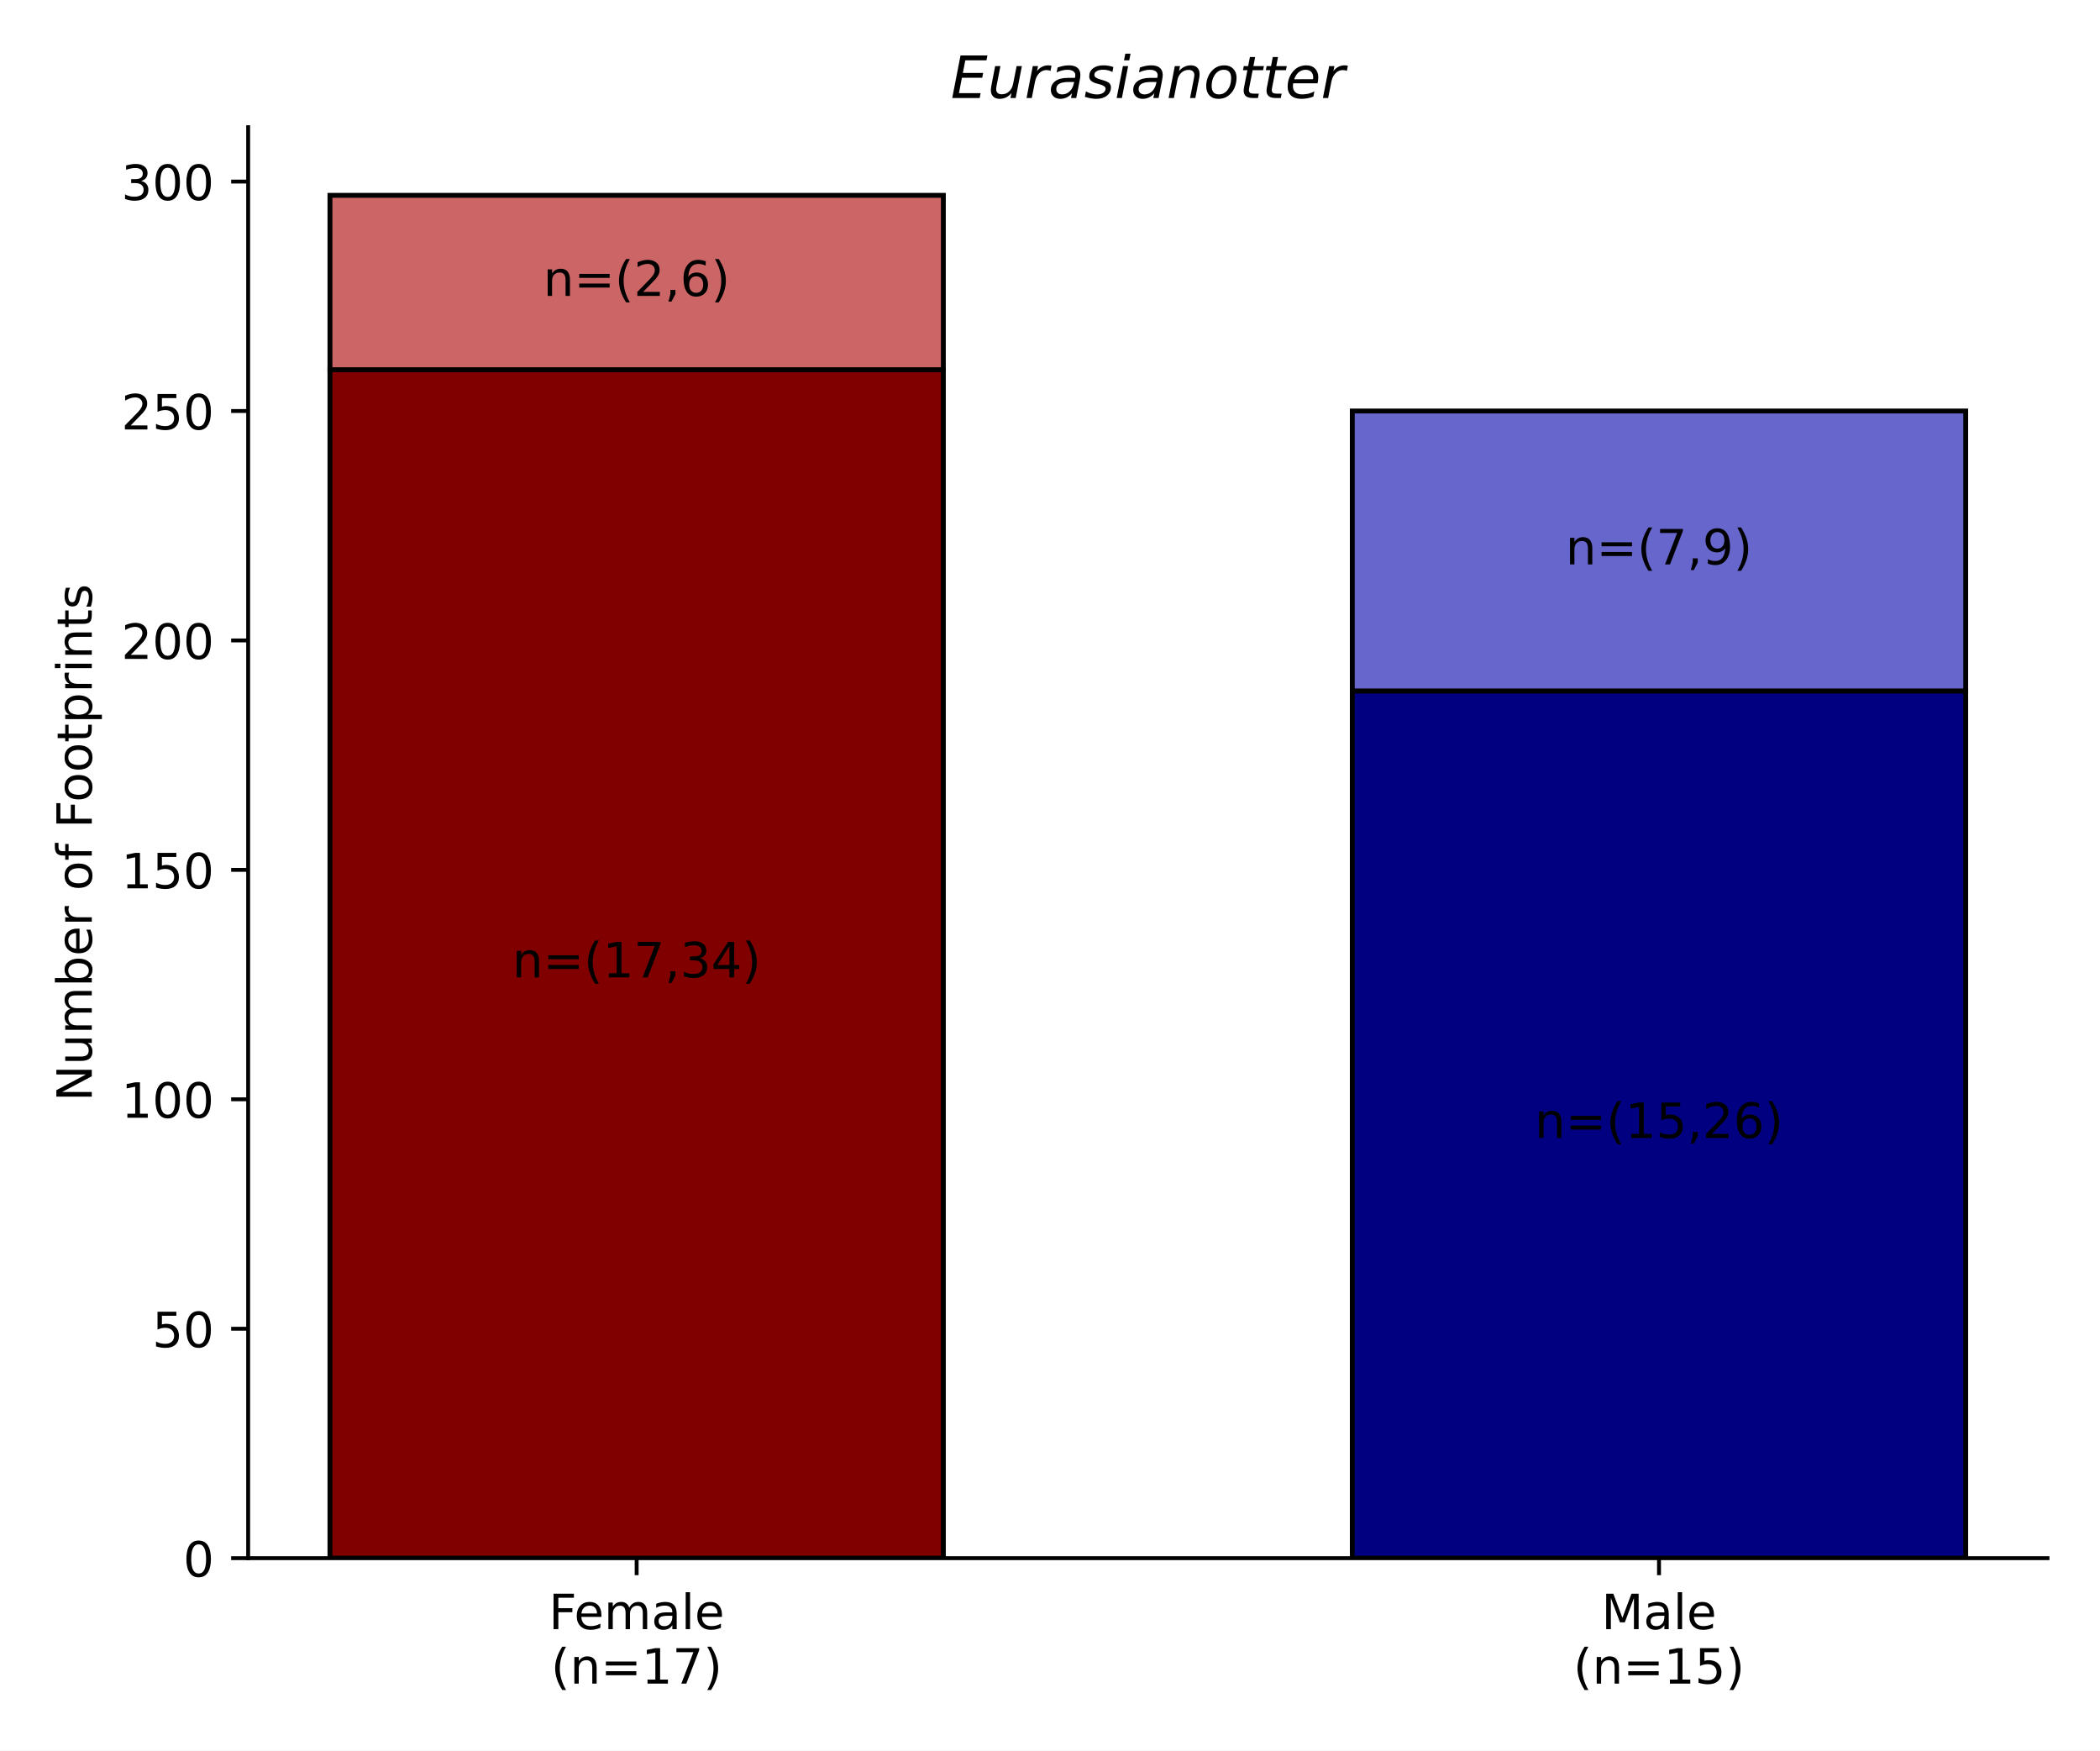
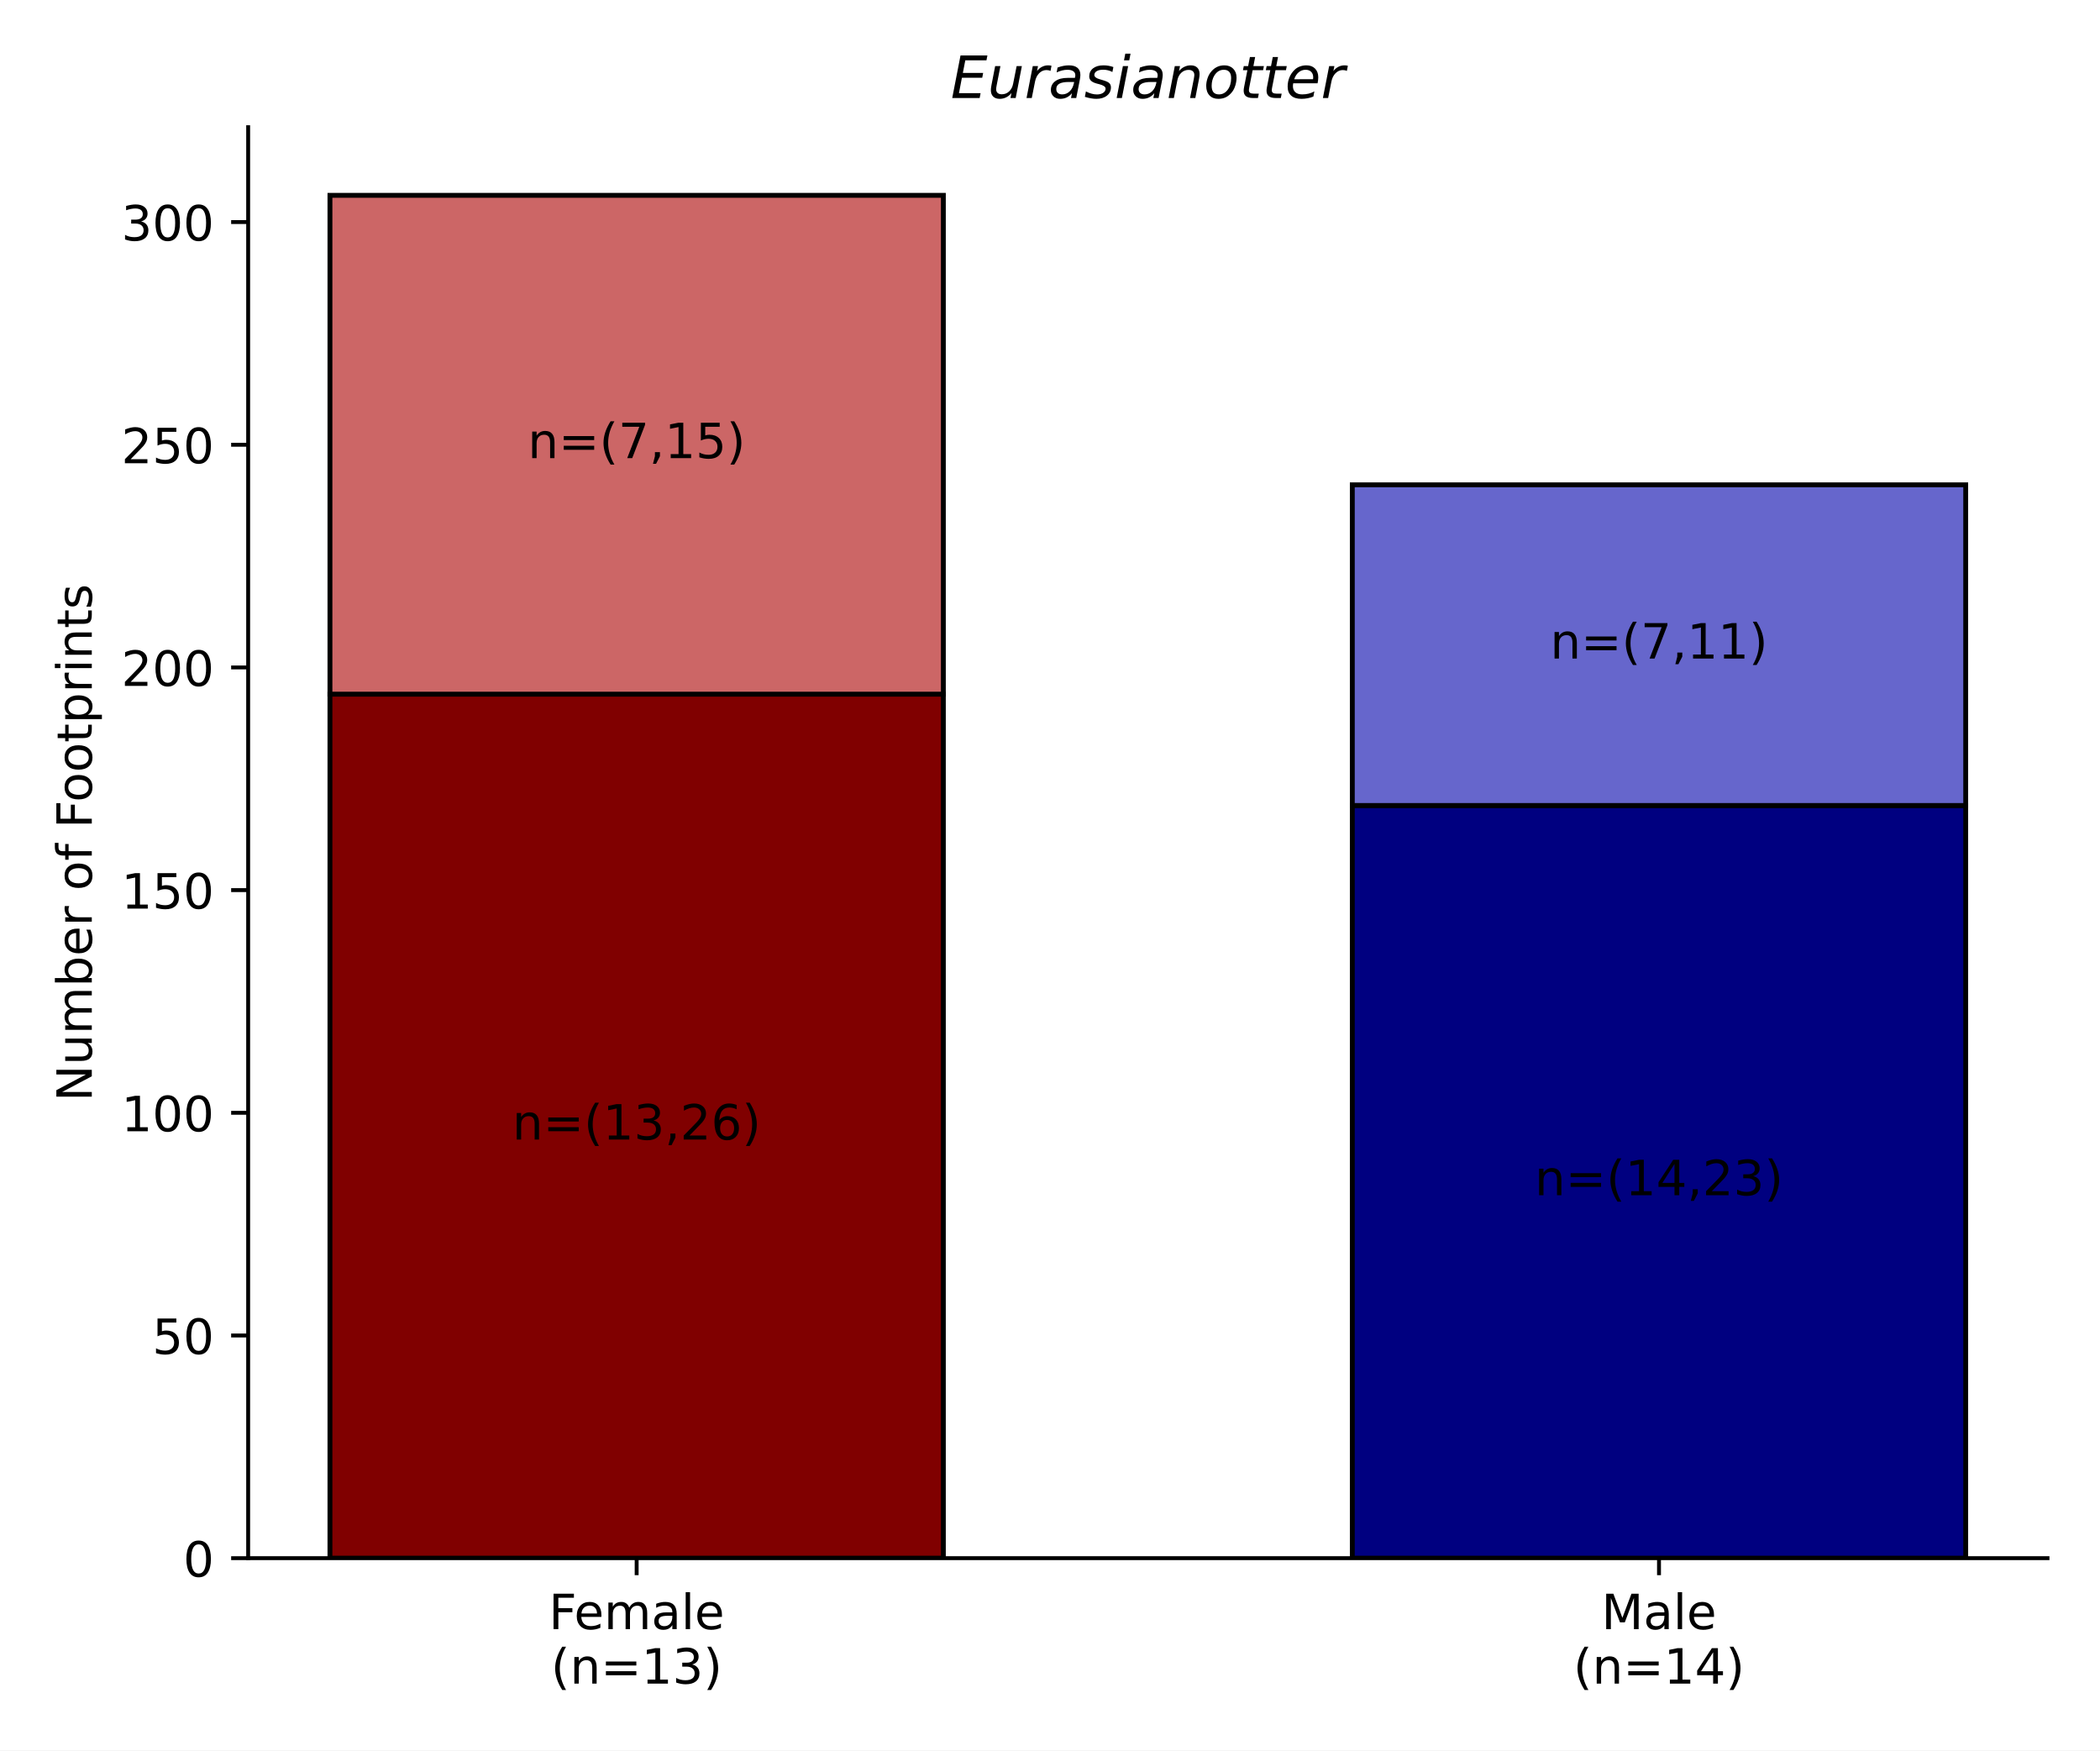
<svg xmlns="http://www.w3.org/2000/svg" xmlns:xlink="http://www.w3.org/1999/xlink" width="432pt" height="360pt" viewBox="0 0 432 360" version="1.1">
  <defs>
    <style type="text/css">*{stroke-linejoin: round; stroke-linecap: butt}</style>
  </defs>
  <g id="figure_1">
    <g id="patch_1">
      <path d="M 0 360  L 432 360  L 432 0  L 0 0  z " style="fill: #ffffff" />
    </g>
    <g id="axes_1">
      <g id="patch_2">
        <path d="M 51.05 320.456  L 421.2 320.456  L 421.2 26.16  L 51.05 26.16  z " style="fill: #ffffff" />
      </g>
      <g id="patch_3">
-         <path d="M 67.875 320.456  L 194.062 320.456  L 194.062 76.035  L 67.875 76.035  z " clip-path="url(#p743b07ddba)" style="fill: #800000; stroke: #000000; stroke-linejoin: miter" />
+         <path d="M 67.875 320.456  L 194.062 320.456  L 194.062 142.761  L 67.875 142.761  z " clip-path="url(#pb156636149)" style="fill: #800000; stroke: #000000; stroke-linejoin: miter" />
      </g>
      <g id="patch_4">
-         <path d="M 278.188 320.456  L 404.375 320.456  L 404.375 142.095  L 278.188 142.095  z " clip-path="url(#p743b07ddba)" style="fill: #000080; stroke: #000000; stroke-linejoin: miter" />
+         <path d="M 278.188 320.456  L 404.375 320.456  L 404.375 165.66  L 278.188 165.66  z " clip-path="url(#pb156636149)" style="fill: #000080; stroke: #000000; stroke-linejoin: miter" />
      </g>
      <g id="patch_5">
-         <path d="M 67.875 76.035  L 194.062 76.035  L 194.062 40.174  L 67.875 40.174  z " clip-path="url(#p743b07ddba)" style="fill: #cc6666; stroke: #000000; stroke-linejoin: miter" />
+         <path d="M 67.875 142.761  L 194.062 142.761  L 194.062 40.174  L 67.875 40.174  z " clip-path="url(#pb156636149)" style="fill: #cc6666; stroke: #000000; stroke-linejoin: miter" />
      </g>
      <g id="patch_6">
-         <path d="M 278.188 142.095  L 404.375 142.095  L 404.375 84.528  L 278.188 84.528  z " clip-path="url(#p743b07ddba)" style="fill: #6666cc; stroke: #000000; stroke-linejoin: miter" />
+         <path d="M 278.188 165.66  L 404.375 165.66  L 404.375 99.711  L 278.188 99.711  z " clip-path="url(#pb156636149)" style="fill: #6666cc; stroke: #000000; stroke-linejoin: miter" />
      </g>
      <g id="matplotlib.axis_1">
        <g id="xtick_1">
          <g id="line2d_1">
            <defs>
-               <path id="m9a7a163752" d="M 0 0  L 0 3.5  " style="stroke: #000000; stroke-width: 0.8" />
+               <path id="m5f4c523b7c" d="M 0 0  L 0 3.5  " style="stroke: #000000; stroke-width: 0.8" />
            </defs>
            <g>
-               <use xlink:href="#m9a7a163752" x="130.969" y="320.456" style="stroke: #000000; stroke-width: 0.8" />
+               <use xlink:href="#m5f4c523b7c" x="130.969" y="320.456" style="stroke: #000000; stroke-width: 0.8" />
            </g>
          </g>
          <g id="text_1">
            <g transform="translate(112.8914 335.0544) scale(0.1 -0.1)">
              <defs>
                <path id="DejaVuSans-46" d="M 628 4666  L 3309 4666  L 3309 4134  L 1259 4134  L 1259 2759  L 3109 2759  L 3109 2228  L 1259 2228  L 1259 0  L 628 0  L 628 4666  z " transform="scale(0.015625)" />
                <path id="DejaVuSans-65" d="M 3597 1894  L 3597 1613  L 953 1613  Q 991 1019 1311 708  Q 1631 397 2203 397  Q 2534 397 2845 478  Q 3156 559 3463 722  L 3463 178  Q 3153 47 2828 -22  Q 2503 -91 2169 -91  Q 1331 -91 842 396  Q 353 884 353 1716  Q 353 2575 817 3079  Q 1281 3584 2069 3584  Q 2775 3584 3186 3129  Q 3597 2675 3597 1894  z M 3022 2063  Q 3016 2534 2758 2815  Q 2500 3097 2075 3097  Q 1594 3097 1305 2825  Q 1016 2553 972 2059  L 3022 2063  z " transform="scale(0.015625)" />
                <path id="DejaVuSans-6d" d="M 3328 2828  Q 3544 3216 3844 3400  Q 4144 3584 4550 3584  Q 5097 3584 5394 3201  Q 5691 2819 5691 2113  L 5691 0  L 5113 0  L 5113 2094  Q 5113 2597 4934 2840  Q 4756 3084 4391 3084  Q 3944 3084 3684 2787  Q 3425 2491 3425 1978  L 3425 0  L 2847 0  L 2847 2094  Q 2847 2600 2669 2842  Q 2491 3084 2119 3084  Q 1678 3084 1418 2786  Q 1159 2488 1159 1978  L 1159 0  L 581 0  L 581 3500  L 1159 3500  L 1159 2956  Q 1356 3278 1631 3431  Q 1906 3584 2284 3584  Q 2666 3584 2933 3390  Q 3200 3197 3328 2828  z " transform="scale(0.015625)" />
                <path id="DejaVuSans-61" d="M 2194 1759  Q 1497 1759 1228 1600  Q 959 1441 959 1056  Q 959 750 1161 570  Q 1363 391 1709 391  Q 2188 391 2477 730  Q 2766 1069 2766 1631  L 2766 1759  L 2194 1759  z M 3341 1997  L 3341 0  L 2766 0  L 2766 531  Q 2569 213 2275 61  Q 1981 -91 1556 -91  Q 1019 -91 701 211  Q 384 513 384 1019  Q 384 1609 779 1909  Q 1175 2209 1959 2209  L 2766 2209  L 2766 2266  Q 2766 2663 2505 2880  Q 2244 3097 1772 3097  Q 1472 3097 1187 3025  Q 903 2953 641 2809  L 641 3341  Q 956 3463 1253 3523  Q 1550 3584 1831 3584  Q 2591 3584 2966 3190  Q 3341 2797 3341 1997  z " transform="scale(0.015625)" />
                <path id="DejaVuSans-6c" d="M 603 4863  L 1178 4863  L 1178 0  L 603 0  L 603 4863  z " transform="scale(0.015625)" />
              </defs>
              <use xlink:href="#DejaVuSans-46" />
              <use xlink:href="#DejaVuSans-65" transform="translate(52.01953 0)" />
              <use xlink:href="#DejaVuSans-6d" transform="translate(113.543 0)" />
              <use xlink:href="#DejaVuSans-61" transform="translate(210.9551 0)" />
              <use xlink:href="#DejaVuSans-6c" transform="translate(272.2344 0)" />
              <use xlink:href="#DejaVuSans-65" transform="translate(300.0176 0)" />
            </g>
            <g transform="translate(113.3461 346.2523) scale(0.1 -0.1)">
              <defs>
                <path id="DejaVuSans-28" d="M 1984 4856  Q 1566 4138 1362 3434  Q 1159 2731 1159 2009  Q 1159 1288 1364 580  Q 1569 -128 1984 -844  L 1484 -844  Q 1016 -109 783 600  Q 550 1309 550 2009  Q 550 2706 781 3412  Q 1013 4119 1484 4856  L 1984 4856  z " transform="scale(0.015625)" />
                <path id="DejaVuSans-6e" d="M 3513 2113  L 3513 0  L 2938 0  L 2938 2094  Q 2938 2591 2744 2837  Q 2550 3084 2163 3084  Q 1697 3084 1428 2787  Q 1159 2491 1159 1978  L 1159 0  L 581 0  L 581 3500  L 1159 3500  L 1159 2956  Q 1366 3272 1645 3428  Q 1925 3584 2291 3584  Q 2894 3584 3203 3211  Q 3513 2838 3513 2113  z " transform="scale(0.015625)" />
                <path id="DejaVuSans-3d" d="M 678 2906  L 4684 2906  L 4684 2381  L 678 2381  L 678 2906  z M 678 1631  L 4684 1631  L 4684 1100  L 678 1100  L 678 1631  z " transform="scale(0.015625)" />
                <path id="DejaVuSans-31" d="M 794 531  L 1825 531  L 1825 4091  L 703 3866  L 703 4441  L 1819 4666  L 2450 4666  L 2450 531  L 3481 531  L 3481 0  L 794 0  L 794 531  z " transform="scale(0.015625)" />
-                 <path id="DejaVuSans-37" d="M 525 4666  L 3525 4666  L 3525 4397  L 1831 0  L 1172 0  L 2766 4134  L 525 4134  L 525 4666  z " transform="scale(0.015625)" />
+                 <path id="DejaVuSans-33" d="M 2597 2516  Q 3050 2419 3304 2112  Q 3559 1806 3559 1356  Q 3559 666 3084 287  Q 2609 -91 1734 -91  Q 1441 -91 1130 -33  Q 819 25 488 141  L 488 750  Q 750 597 1062 519  Q 1375 441 1716 441  Q 2309 441 2620 675  Q 2931 909 2931 1356  Q 2931 1769 2642 2001  Q 2353 2234 1838 2234  L 1294 2234  L 1294 2753  L 1863 2753  Q 2328 2753 2575 2939  Q 2822 3125 2822 3475  Q 2822 3834 2567 4026  Q 2313 4219 1838 4219  Q 1578 4219 1281 4162  Q 984 4106 628 3988  L 628 4550  Q 988 4650 1302 4700  Q 1616 4750 1894 4750  Q 2613 4750 3031 4423  Q 3450 4097 3450 3541  Q 3450 3153 3228 2886  Q 3006 2619 2597 2516  z " transform="scale(0.015625)" />
                <path id="DejaVuSans-29" d="M 513 4856  L 1013 4856  Q 1481 4119 1714 3412  Q 1947 2706 1947 2009  Q 1947 1309 1714 600  Q 1481 -109 1013 -844  L 513 -844  Q 928 -128 1133 580  Q 1338 1288 1338 2009  Q 1338 2731 1133 3434  Q 928 4138 513 4856  z " transform="scale(0.015625)" />
              </defs>
              <use xlink:href="#DejaVuSans-28" />
              <use xlink:href="#DejaVuSans-6e" transform="translate(39.01367 0)" />
              <use xlink:href="#DejaVuSans-3d" transform="translate(102.3926 0)" />
              <use xlink:href="#DejaVuSans-31" transform="translate(186.1816 0)" />
-               <use xlink:href="#DejaVuSans-37" transform="translate(249.8047 0)" />
+               <use xlink:href="#DejaVuSans-33" transform="translate(249.8047 0)" />
              <use xlink:href="#DejaVuSans-29" transform="translate(313.4277 0)" />
            </g>
          </g>
        </g>
        <g id="xtick_2">
          <g id="line2d_2">
            <g>
-               <use xlink:href="#m9a7a163752" x="341.281" y="320.456" style="stroke: #000000; stroke-width: 0.8" />
+               <use xlink:href="#m5f4c523b7c" x="341.281" y="320.456" style="stroke: #000000; stroke-width: 0.8" />
            </g>
          </g>
          <g id="text_2">
            <g transform="translate(329.4375 335.0544) scale(0.1 -0.1)">
              <defs>
                <path id="DejaVuSans-4d" d="M 628 4666  L 1569 4666  L 2759 1491  L 3956 4666  L 4897 4666  L 4897 0  L 4281 0  L 4281 4097  L 3078 897  L 2444 897  L 1241 4097  L 1241 0  L 628 0  L 628 4666  z " transform="scale(0.015625)" />
              </defs>
              <use xlink:href="#DejaVuSans-4d" />
              <use xlink:href="#DejaVuSans-61" transform="translate(86.2793 0)" />
              <use xlink:href="#DejaVuSans-6c" transform="translate(147.5586 0)" />
              <use xlink:href="#DejaVuSans-65" transform="translate(175.3418 0)" />
            </g>
            <g transform="translate(323.6586 346.2523) scale(0.1 -0.1)">
              <defs>
-                 <path id="DejaVuSans-35" d="M 691 4666  L 3169 4666  L 3169 4134  L 1269 4134  L 1269 2991  Q 1406 3038 1543 3061  Q 1681 3084 1819 3084  Q 2600 3084 3056 2656  Q 3513 2228 3513 1497  Q 3513 744 3044 326  Q 2575 -91 1722 -91  Q 1428 -91 1123 -41  Q 819 9 494 109  L 494 744  Q 775 591 1075 516  Q 1375 441 1709 441  Q 2250 441 2565 725  Q 2881 1009 2881 1497  Q 2881 1984 2565 2268  Q 2250 2553 1709 2553  Q 1456 2553 1204 2497  Q 953 2441 691 2322  L 691 4666  z " transform="scale(0.015625)" />
+                 <path id="DejaVuSans-34" d="M 2419 4116  L 825 1625  L 2419 1625  L 2419 4116  z M 2253 4666  L 3047 4666  L 3047 1625  L 3713 1625  L 3713 1100  L 3047 1100  L 3047 0  L 2419 0  L 2419 1100  L 313 1100  L 313 1709  L 2253 4666  z " transform="scale(0.015625)" />
              </defs>
              <use xlink:href="#DejaVuSans-28" />
              <use xlink:href="#DejaVuSans-6e" transform="translate(39.01367 0)" />
              <use xlink:href="#DejaVuSans-3d" transform="translate(102.3926 0)" />
              <use xlink:href="#DejaVuSans-31" transform="translate(186.1816 0)" />
-               <use xlink:href="#DejaVuSans-35" transform="translate(249.8047 0)" />
+               <use xlink:href="#DejaVuSans-34" transform="translate(249.8047 0)" />
              <use xlink:href="#DejaVuSans-29" transform="translate(313.4277 0)" />
            </g>
          </g>
        </g>
      </g>
      <g id="matplotlib.axis_2">
        <g id="ytick_1">
          <g id="line2d_3">
            <defs>
-               <path id="m049a161528" d="M 0 0  L -3.5 0  " style="stroke: #000000; stroke-width: 0.8" />
+               <path id="m632c8af56e" d="M 0 0  L -3.5 0  " style="stroke: #000000; stroke-width: 0.8" />
            </defs>
            <g>
-               <use xlink:href="#m049a161528" x="51.05" y="320.456" style="stroke: #000000; stroke-width: 0.8" />
+               <use xlink:href="#m632c8af56e" x="51.05" y="320.456" style="stroke: #000000; stroke-width: 0.8" />
            </g>
          </g>
          <g id="text_3">
            <g transform="translate(37.6875 324.2552) scale(0.1 -0.1)">
              <defs>
                <path id="DejaVuSans-30" d="M 2034 4250  Q 1547 4250 1301 3770  Q 1056 3291 1056 2328  Q 1056 1369 1301 889  Q 1547 409 2034 409  Q 2525 409 2770 889  Q 3016 1369 3016 2328  Q 3016 3291 2770 3770  Q 2525 4250 2034 4250  z M 2034 4750  Q 2819 4750 3233 4129  Q 3647 3509 3647 2328  Q 3647 1150 3233 529  Q 2819 -91 2034 -91  Q 1250 -91 836 529  Q 422 1150 422 2328  Q 422 3509 836 4129  Q 1250 4750 2034 4750  z " transform="scale(0.015625)" />
              </defs>
              <use xlink:href="#DejaVuSans-30" />
            </g>
          </g>
        </g>
        <g id="ytick_2">
          <g id="line2d_4">
            <g>
-               <use xlink:href="#m049a161528" x="51.05" y="273.27" style="stroke: #000000; stroke-width: 0.8" />
+               <use xlink:href="#m632c8af56e" x="51.05" y="274.658" style="stroke: #000000; stroke-width: 0.8" />
            </g>
          </g>
          <g id="text_4">
-             <g transform="translate(31.325 277.0697) scale(0.1 -0.1)">
+             <g transform="translate(31.325 278.4575) scale(0.1 -0.1)">
+               <defs>
+                 <path id="DejaVuSans-35" d="M 691 4666  L 3169 4666  L 3169 4134  L 1269 4134  L 1269 2991  Q 1406 3038 1543 3061  Q 1681 3084 1819 3084  Q 2600 3084 3056 2656  Q 3513 2228 3513 1497  Q 3513 744 3044 326  Q 2575 -91 1722 -91  Q 1428 -91 1123 -41  Q 819 9 494 109  L 494 744  Q 775 591 1075 516  Q 1375 441 1709 441  Q 2250 441 2565 725  Q 2881 1009 2881 1497  Q 2881 1984 2565 2268  Q 2250 2553 1709 2553  Q 1456 2553 1204 2497  Q 953 2441 691 2322  L 691 4666  z " transform="scale(0.015625)" />
+               </defs>
              <use xlink:href="#DejaVuSans-35" />
              <use xlink:href="#DejaVuSans-30" transform="translate(63.62305 0)" />
            </g>
          </g>
        </g>
        <g id="ytick_3">
          <g id="line2d_5">
            <g>
-               <use xlink:href="#m049a161528" x="51.05" y="226.085" style="stroke: #000000; stroke-width: 0.8" />
+               <use xlink:href="#m632c8af56e" x="51.05" y="228.861" style="stroke: #000000; stroke-width: 0.8" />
            </g>
          </g>
          <g id="text_5">
-             <g transform="translate(24.9625 229.8842) scale(0.1 -0.1)">
+             <g transform="translate(24.9625 232.6598) scale(0.1 -0.1)">
              <use xlink:href="#DejaVuSans-31" />
              <use xlink:href="#DejaVuSans-30" transform="translate(63.62305 0)" />
              <use xlink:href="#DejaVuSans-30" transform="translate(127.2461 0)" />
            </g>
          </g>
        </g>
        <g id="ytick_4">
          <g id="line2d_6">
            <g>
-               <use xlink:href="#m049a161528" x="51.05" y="178.899" style="stroke: #000000; stroke-width: 0.8" />
+               <use xlink:href="#m632c8af56e" x="51.05" y="183.063" style="stroke: #000000; stroke-width: 0.8" />
            </g>
          </g>
          <g id="text_6">
-             <g transform="translate(24.9625 182.6987) scale(0.1 -0.1)">
+             <g transform="translate(24.9625 186.8621) scale(0.1 -0.1)">
              <use xlink:href="#DejaVuSans-31" />
              <use xlink:href="#DejaVuSans-35" transform="translate(63.62305 0)" />
              <use xlink:href="#DejaVuSans-30" transform="translate(127.2461 0)" />
            </g>
          </g>
        </g>
        <g id="ytick_5">
          <g id="line2d_7">
            <g>
-               <use xlink:href="#m049a161528" x="51.05" y="131.714" style="stroke: #000000; stroke-width: 0.8" />
+               <use xlink:href="#m632c8af56e" x="51.05" y="137.265" style="stroke: #000000; stroke-width: 0.8" />
            </g>
          </g>
          <g id="text_7">
-             <g transform="translate(24.9625 135.5132) scale(0.1 -0.1)">
+             <g transform="translate(24.9625 141.0644) scale(0.1 -0.1)">
              <defs>
                <path id="DejaVuSans-32" d="M 1228 531  L 3431 531  L 3431 0  L 469 0  L 469 531  Q 828 903 1448 1529  Q 2069 2156 2228 2338  Q 2531 2678 2651 2914  Q 2772 3150 2772 3378  Q 2772 3750 2511 3984  Q 2250 4219 1831 4219  Q 1534 4219 1204 4116  Q 875 4013 500 3803  L 500 4441  Q 881 4594 1212 4672  Q 1544 4750 1819 4750  Q 2544 4750 2975 4387  Q 3406 4025 3406 3419  Q 3406 3131 3298 2873  Q 3191 2616 2906 2266  Q 2828 2175 2409 1742  Q 1991 1309 1228 531  z " transform="scale(0.015625)" />
              </defs>
              <use xlink:href="#DejaVuSans-32" />
              <use xlink:href="#DejaVuSans-30" transform="translate(63.62305 0)" />
              <use xlink:href="#DejaVuSans-30" transform="translate(127.2461 0)" />
            </g>
          </g>
        </g>
        <g id="ytick_6">
          <g id="line2d_8">
            <g>
-               <use xlink:href="#m049a161528" x="51.05" y="84.528" style="stroke: #000000; stroke-width: 0.8" />
+               <use xlink:href="#m632c8af56e" x="51.05" y="91.468" style="stroke: #000000; stroke-width: 0.8" />
            </g>
          </g>
          <g id="text_8">
-             <g transform="translate(24.9625 88.32769) scale(0.1 -0.1)">
+             <g transform="translate(24.9625 95.26673) scale(0.1 -0.1)">
              <use xlink:href="#DejaVuSans-32" />
              <use xlink:href="#DejaVuSans-35" transform="translate(63.62305 0)" />
              <use xlink:href="#DejaVuSans-30" transform="translate(127.2461 0)" />
            </g>
          </g>
        </g>
        <g id="ytick_7">
          <g id="line2d_9">
            <g>
-               <use xlink:href="#m049a161528" x="51.05" y="37.343" style="stroke: #000000; stroke-width: 0.8" />
+               <use xlink:href="#m632c8af56e" x="51.05" y="45.67" style="stroke: #000000; stroke-width: 0.8" />
            </g>
          </g>
          <g id="text_9">
-             <g transform="translate(24.9625 41.14218) scale(0.1 -0.1)">
-               <defs>
-                 <path id="DejaVuSans-33" d="M 2597 2516  Q 3050 2419 3304 2112  Q 3559 1806 3559 1356  Q 3559 666 3084 287  Q 2609 -91 1734 -91  Q 1441 -91 1130 -33  Q 819 25 488 141  L 488 750  Q 750 597 1062 519  Q 1375 441 1716 441  Q 2309 441 2620 675  Q 2931 909 2931 1356  Q 2931 1769 2642 2001  Q 2353 2234 1838 2234  L 1294 2234  L 1294 2753  L 1863 2753  Q 2328 2753 2575 2939  Q 2822 3125 2822 3475  Q 2822 3834 2567 4026  Q 2313 4219 1838 4219  Q 1578 4219 1281 4162  Q 984 4106 628 3988  L 628 4550  Q 988 4650 1302 4700  Q 1616 4750 1894 4750  Q 2613 4750 3031 4423  Q 3450 4097 3450 3541  Q 3450 3153 3228 2886  Q 3006 2619 2597 2516  z " transform="scale(0.015625)" />
-               </defs>
+             <g transform="translate(24.9625 49.46904) scale(0.1 -0.1)">
              <use xlink:href="#DejaVuSans-33" />
              <use xlink:href="#DejaVuSans-30" transform="translate(63.62305 0)" />
              <use xlink:href="#DejaVuSans-30" transform="translate(127.2461 0)" />
            </g>
          </g>
        </g>
        <g id="text_10">
          <g transform="translate(18.88281 226.5174) rotate(-90) scale(0.1 -0.1)">
            <defs>
              <path id="DejaVuSans-4e" d="M 628 4666  L 1478 4666  L 3547 763  L 3547 4666  L 4159 4666  L 4159 0  L 3309 0  L 1241 3903  L 1241 0  L 628 0  L 628 4666  z " transform="scale(0.015625)" />
              <path id="DejaVuSans-75" d="M 544 1381  L 544 3500  L 1119 3500  L 1119 1403  Q 1119 906 1312 657  Q 1506 409 1894 409  Q 2359 409 2629 706  Q 2900 1003 2900 1516  L 2900 3500  L 3475 3500  L 3475 0  L 2900 0  L 2900 538  Q 2691 219 2414 64  Q 2138 -91 1772 -91  Q 1169 -91 856 284  Q 544 659 544 1381  z M 1991 3584  L 1991 3584  z " transform="scale(0.015625)" />
              <path id="DejaVuSans-62" d="M 3116 1747  Q 3116 2381 2855 2742  Q 2594 3103 2138 3103  Q 1681 3103 1420 2742  Q 1159 2381 1159 1747  Q 1159 1113 1420 752  Q 1681 391 2138 391  Q 2594 391 2855 752  Q 3116 1113 3116 1747  z M 1159 2969  Q 1341 3281 1617 3432  Q 1894 3584 2278 3584  Q 2916 3584 3314 3078  Q 3713 2572 3713 1747  Q 3713 922 3314 415  Q 2916 -91 2278 -91  Q 1894 -91 1617 61  Q 1341 213 1159 525  L 1159 0  L 581 0  L 581 4863  L 1159 4863  L 1159 2969  z " transform="scale(0.015625)" />
              <path id="DejaVuSans-72" d="M 2631 2963  Q 2534 3019 2420 3045  Q 2306 3072 2169 3072  Q 1681 3072 1420 2755  Q 1159 2438 1159 1844  L 1159 0  L 581 0  L 581 3500  L 1159 3500  L 1159 2956  Q 1341 3275 1631 3429  Q 1922 3584 2338 3584  Q 2397 3584 2469 3576  Q 2541 3569 2628 3553  L 2631 2963  z " transform="scale(0.015625)" />
              <path id="DejaVuSans-20" transform="scale(0.015625)" />
              <path id="DejaVuSans-6f" d="M 1959 3097  Q 1497 3097 1228 2736  Q 959 2375 959 1747  Q 959 1119 1226 758  Q 1494 397 1959 397  Q 2419 397 2687 759  Q 2956 1122 2956 1747  Q 2956 2369 2687 2733  Q 2419 3097 1959 3097  z M 1959 3584  Q 2709 3584 3137 3096  Q 3566 2609 3566 1747  Q 3566 888 3137 398  Q 2709 -91 1959 -91  Q 1206 -91 779 398  Q 353 888 353 1747  Q 353 2609 779 3096  Q 1206 3584 1959 3584  z " transform="scale(0.015625)" />
              <path id="DejaVuSans-66" d="M 2375 4863  L 2375 4384  L 1825 4384  Q 1516 4384 1395 4259  Q 1275 4134 1275 3809  L 1275 3500  L 2222 3500  L 2222 3053  L 1275 3053  L 1275 0  L 697 0  L 697 3053  L 147 3053  L 147 3500  L 697 3500  L 697 3744  Q 697 4328 969 4595  Q 1241 4863 1831 4863  L 2375 4863  z " transform="scale(0.015625)" />
              <path id="DejaVuSans-74" d="M 1172 4494  L 1172 3500  L 2356 3500  L 2356 3053  L 1172 3053  L 1172 1153  Q 1172 725 1289 603  Q 1406 481 1766 481  L 2356 481  L 2356 0  L 1766 0  Q 1100 0 847 248  Q 594 497 594 1153  L 594 3053  L 172 3053  L 172 3500  L 594 3500  L 594 4494  L 1172 4494  z " transform="scale(0.015625)" />
              <path id="DejaVuSans-70" d="M 1159 525  L 1159 -1331  L 581 -1331  L 581 3500  L 1159 3500  L 1159 2969  Q 1341 3281 1617 3432  Q 1894 3584 2278 3584  Q 2916 3584 3314 3078  Q 3713 2572 3713 1747  Q 3713 922 3314 415  Q 2916 -91 2278 -91  Q 1894 -91 1617 61  Q 1341 213 1159 525  z M 3116 1747  Q 3116 2381 2855 2742  Q 2594 3103 2138 3103  Q 1681 3103 1420 2742  Q 1159 2381 1159 1747  Q 1159 1113 1420 752  Q 1681 391 2138 391  Q 2594 391 2855 752  Q 3116 1113 3116 1747  z " transform="scale(0.015625)" />
              <path id="DejaVuSans-69" d="M 603 3500  L 1178 3500  L 1178 0  L 603 0  L 603 3500  z M 603 4863  L 1178 4863  L 1178 4134  L 603 4134  L 603 4863  z " transform="scale(0.015625)" />
              <path id="DejaVuSans-73" d="M 2834 3397  L 2834 2853  Q 2591 2978 2328 3040  Q 2066 3103 1784 3103  Q 1356 3103 1142 2972  Q 928 2841 928 2578  Q 928 2378 1081 2264  Q 1234 2150 1697 2047  L 1894 2003  Q 2506 1872 2764 1633  Q 3022 1394 3022 966  Q 3022 478 2636 193  Q 2250 -91 1575 -91  Q 1294 -91 989 -36  Q 684 19 347 128  L 347 722  Q 666 556 975 473  Q 1284 391 1588 391  Q 1994 391 2212 530  Q 2431 669 2431 922  Q 2431 1156 2273 1281  Q 2116 1406 1581 1522  L 1381 1569  Q 847 1681 609 1914  Q 372 2147 372 2553  Q 372 3047 722 3315  Q 1072 3584 1716 3584  Q 2034 3584 2315 3537  Q 2597 3491 2834 3397  z " transform="scale(0.015625)" />
            </defs>
            <use xlink:href="#DejaVuSans-4e" />
            <use xlink:href="#DejaVuSans-75" transform="translate(74.80469 0)" />
            <use xlink:href="#DejaVuSans-6d" transform="translate(138.1836 0)" />
            <use xlink:href="#DejaVuSans-62" transform="translate(235.5957 0)" />
            <use xlink:href="#DejaVuSans-65" transform="translate(299.0723 0)" />
            <use xlink:href="#DejaVuSans-72" transform="translate(360.5957 0)" />
            <use xlink:href="#DejaVuSans-20" transform="translate(401.709 0)" />
            <use xlink:href="#DejaVuSans-6f" transform="translate(433.4961 0)" />
            <use xlink:href="#DejaVuSans-66" transform="translate(494.6777 0)" />
            <use xlink:href="#DejaVuSans-20" transform="translate(529.8828 0)" />
            <use xlink:href="#DejaVuSans-46" transform="translate(561.6699 0)" />
            <use xlink:href="#DejaVuSans-6f" transform="translate(615.5645 0)" />
            <use xlink:href="#DejaVuSans-6f" transform="translate(676.7461 0)" />
            <use xlink:href="#DejaVuSans-74" transform="translate(737.9277 0)" />
            <use xlink:href="#DejaVuSans-70" transform="translate(777.1367 0)" />
            <use xlink:href="#DejaVuSans-72" transform="translate(840.6133 0)" />
            <use xlink:href="#DejaVuSans-69" transform="translate(881.7266 0)" />
            <use xlink:href="#DejaVuSans-6e" transform="translate(909.5098 0)" />
            <use xlink:href="#DejaVuSans-74" transform="translate(972.8887 0)" />
            <use xlink:href="#DejaVuSans-73" transform="translate(1012.098 0)" />
          </g>
        </g>
      </g>
      <g id="patch_7">
        <path d="M 51.05 320.456  L 51.05 26.16  " style="fill: none; stroke: #000000; stroke-width: 0.8; stroke-linejoin: miter; stroke-linecap: square" />
      </g>
      <g id="patch_8">
        <path d="M 51.05 320.456  L 421.2 320.456  " style="fill: none; stroke: #000000; stroke-width: 0.8; stroke-linejoin: miter; stroke-linecap: square" />
      </g>
      <g id="text_11">
-         <g transform="translate(105.3945 201.0049) scale(0.1 -0.1)">
+         <g transform="translate(105.3945 234.3678) scale(0.1 -0.1)">
          <defs>
            <path id="DejaVuSans-2c" d="M 750 794  L 1409 794  L 1409 256  L 897 -744  L 494 -744  L 750 256  L 750 794  z " transform="scale(0.015625)" />
-             <path id="DejaVuSans-34" d="M 2419 4116  L 825 1625  L 2419 1625  L 2419 4116  z M 2253 4666  L 3047 4666  L 3047 1625  L 3713 1625  L 3713 1100  L 3047 1100  L 3047 0  L 2419 0  L 2419 1100  L 313 1100  L 313 1709  L 2253 4666  z " transform="scale(0.015625)" />
-           </defs>
-           <use xlink:href="#DejaVuSans-6e" />
-           <use xlink:href="#DejaVuSans-3d" transform="translate(63.37891 0)" />
-           <use xlink:href="#DejaVuSans-28" transform="translate(147.168 0)" />
-           <use xlink:href="#DejaVuSans-31" transform="translate(186.1816 0)" />
-           <use xlink:href="#DejaVuSans-37" transform="translate(249.8047 0)" />
-           <use xlink:href="#DejaVuSans-2c" transform="translate(313.4277 0)" />
-           <use xlink:href="#DejaVuSans-33" transform="translate(345.2148 0)" />
-           <use xlink:href="#DejaVuSans-34" transform="translate(408.8379 0)" />
-           <use xlink:href="#DejaVuSans-29" transform="translate(472.4609 0)" />
-         </g>
-       </g>
-       <g id="text_12">
-         <g transform="translate(315.707 234.0348) scale(0.1 -0.1)">
-           <defs>
            <path id="DejaVuSans-36" d="M 2113 2584  Q 1688 2584 1439 2293  Q 1191 2003 1191 1497  Q 1191 994 1439 701  Q 1688 409 2113 409  Q 2538 409 2786 701  Q 3034 994 3034 1497  Q 3034 2003 2786 2293  Q 2538 2584 2113 2584  z M 3366 4563  L 3366 3988  Q 3128 4100 2886 4159  Q 2644 4219 2406 4219  Q 1781 4219 1451 3797  Q 1122 3375 1075 2522  Q 1259 2794 1537 2939  Q 1816 3084 2150 3084  Q 2853 3084 3261 2657  Q 3669 2231 3669 1497  Q 3669 778 3244 343  Q 2819 -91 2113 -91  Q 1303 -91 875 529  Q 447 1150 447 2328  Q 447 3434 972 4092  Q 1497 4750 2381 4750  Q 2619 4750 2861 4703  Q 3103 4656 3366 4563  z " transform="scale(0.015625)" />
          </defs>
          <use xlink:href="#DejaVuSans-6e" />
          <use xlink:href="#DejaVuSans-3d" transform="translate(63.37891 0)" />
          <use xlink:href="#DejaVuSans-28" transform="translate(147.168 0)" />
          <use xlink:href="#DejaVuSans-31" transform="translate(186.1816 0)" />
-           <use xlink:href="#DejaVuSans-35" transform="translate(249.8047 0)" />
+           <use xlink:href="#DejaVuSans-33" transform="translate(249.8047 0)" />
          <use xlink:href="#DejaVuSans-2c" transform="translate(313.4277 0)" />
          <use xlink:href="#DejaVuSans-32" transform="translate(345.2148 0)" />
          <use xlink:href="#DejaVuSans-36" transform="translate(408.8379 0)" />
          <use xlink:href="#DejaVuSans-29" transform="translate(472.4609 0)" />
        </g>
      </g>
-       <g id="text_13">
-         <g transform="translate(111.757 60.86396) scale(0.1 -0.1)">
+       <g id="text_12">
+         <g transform="translate(315.707 245.8173) scale(0.1 -0.1)">
          <use xlink:href="#DejaVuSans-6e" />
          <use xlink:href="#DejaVuSans-3d" transform="translate(63.37891 0)" />
          <use xlink:href="#DejaVuSans-28" transform="translate(147.168 0)" />
-           <use xlink:href="#DejaVuSans-32" transform="translate(186.1816 0)" />
-           <use xlink:href="#DejaVuSans-2c" transform="translate(249.8047 0)" />
-           <use xlink:href="#DejaVuSans-36" transform="translate(281.5918 0)" />
-           <use xlink:href="#DejaVuSans-29" transform="translate(345.2148 0)" />
-         </g>
-       </g>
-       <g id="text_14">
-         <g transform="translate(322.0695 116.071) scale(0.1 -0.1)">
+           <use xlink:href="#DejaVuSans-31" transform="translate(186.1816 0)" />
+           <use xlink:href="#DejaVuSans-34" transform="translate(249.8047 0)" />
+           <use xlink:href="#DejaVuSans-2c" transform="translate(313.4277 0)" />
+           <use xlink:href="#DejaVuSans-32" transform="translate(345.2148 0)" />
+           <use xlink:href="#DejaVuSans-33" transform="translate(408.8379 0)" />
+           <use xlink:href="#DejaVuSans-29" transform="translate(472.4609 0)" />
+         </g>
+       </g>
+       <g id="text_13">
+         <g transform="translate(108.5758 94.22689) scale(0.1 -0.1)">
          <defs>
-             <path id="DejaVuSans-39" d="M 703 97  L 703 672  Q 941 559 1184 500  Q 1428 441 1663 441  Q 2288 441 2617 861  Q 2947 1281 2994 2138  Q 2813 1869 2534 1725  Q 2256 1581 1919 1581  Q 1219 1581 811 2004  Q 403 2428 403 3163  Q 403 3881 828 4315  Q 1253 4750 1959 4750  Q 2769 4750 3195 4129  Q 3622 3509 3622 2328  Q 3622 1225 3098 567  Q 2575 -91 1691 -91  Q 1453 -91 1209 -44  Q 966 3 703 97  z M 1959 2075  Q 2384 2075 2632 2365  Q 2881 2656 2881 3163  Q 2881 3666 2632 3958  Q 2384 4250 1959 4250  Q 1534 4250 1286 3958  Q 1038 3666 1038 3163  Q 1038 2656 1286 2365  Q 1534 2075 1959 2075  z " transform="scale(0.015625)" />
+             <path id="DejaVuSans-37" d="M 525 4666  L 3525 4666  L 3525 4397  L 1831 0  L 1172 0  L 2766 4134  L 525 4134  L 525 4666  z " transform="scale(0.015625)" />
          </defs>
          <use xlink:href="#DejaVuSans-6e" />
          <use xlink:href="#DejaVuSans-3d" transform="translate(63.37891 0)" />
          <use xlink:href="#DejaVuSans-28" transform="translate(147.168 0)" />
          <use xlink:href="#DejaVuSans-37" transform="translate(186.1816 0)" />
          <use xlink:href="#DejaVuSans-2c" transform="translate(249.8047 0)" />
-           <use xlink:href="#DejaVuSans-39" transform="translate(281.5918 0)" />
-           <use xlink:href="#DejaVuSans-29" transform="translate(345.2148 0)" />
+           <use xlink:href="#DejaVuSans-31" transform="translate(281.5918 0)" />
+           <use xlink:href="#DejaVuSans-35" transform="translate(345.2148 0)" />
+           <use xlink:href="#DejaVuSans-29" transform="translate(408.8379 0)" />
+         </g>
+       </g>
+       <g id="text_14">
+         <g transform="translate(318.8883 135.4448) scale(0.1 -0.1)">
+           <use xlink:href="#DejaVuSans-6e" />
+           <use xlink:href="#DejaVuSans-3d" transform="translate(63.37891 0)" />
+           <use xlink:href="#DejaVuSans-28" transform="translate(147.168 0)" />
+           <use xlink:href="#DejaVuSans-37" transform="translate(186.1816 0)" />
+           <use xlink:href="#DejaVuSans-2c" transform="translate(249.8047 0)" />
+           <use xlink:href="#DejaVuSans-31" transform="translate(281.5918 0)" />
+           <use xlink:href="#DejaVuSans-31" transform="translate(345.2148 0)" />
+           <use xlink:href="#DejaVuSans-29" transform="translate(408.8379 0)" />
        </g>
      </g>
      <g id="text_15">
        <g transform="translate(195.565 20.16) scale(0.12 -0.12)">
          <defs>
            <path id="DejaVuSans-Oblique-45" d="M 1081 4666  L 4031 4666  L 3928 4134  L 1606 4134  L 1338 2753  L 3566 2753  L 3463 2222  L 1234 2222  L 909 531  L 3284 531  L 3181 0  L 172 0  L 1081 4666  z " transform="scale(0.015625)" />
            <path id="DejaVuSans-Oblique-75" d="M 428 1388  L 838 3500  L 1416 3500  L 1006 1409  Q 975 1256 961 1147  Q 947 1038 947 966  Q 947 700 1109 554  Q 1272 409 1569 409  Q 2031 409 2368 721  Q 2706 1034 2809 1563  L 3194 3500  L 3769 3500  L 3091 0  L 2516 0  L 2631 550  Q 2388 244 2052 76  Q 1716 -91 1338 -91  Q 878 -91 622 161  Q 366 413 366 863  Q 366 956 381 1097  Q 397 1238 428 1388  z " transform="scale(0.015625)" />
            <path id="DejaVuSans-Oblique-72" d="M 2853 2969  Q 2766 3016 2653 3041  Q 2541 3066 2413 3066  Q 1953 3066 1609 2717  Q 1266 2369 1153 1784  L 800 0  L 225 0  L 909 3500  L 1484 3500  L 1375 2956  Q 1603 3259 1920 3421  Q 2238 3584 2597 3584  Q 2691 3584 2781 3573  Q 2872 3563 2963 3538  L 2853 2969  z " transform="scale(0.015625)" />
            <path id="DejaVuSans-Oblique-61" d="M 3438 1997  L 3047 0  L 2472 0  L 2578 531  Q 2325 219 2001 64  Q 1678 -91 1281 -91  Q 834 -91 548 182  Q 263 456 263 884  Q 263 1497 752 1853  Q 1241 2209 2100 2209  L 2900 2209  L 2931 2363  Q 2938 2388 2941 2417  Q 2944 2447 2944 2509  Q 2944 2788 2717 2942  Q 2491 3097 2081 3097  Q 1800 3097 1504 3025  Q 1209 2953 897 2809  L 997 3341  Q 1322 3463 1633 3523  Q 1944 3584 2234 3584  Q 2853 3584 3176 3315  Q 3500 3047 3500 2534  Q 3500 2431 3484 2292  Q 3469 2153 3438 1997  z M 2816 1759  L 2241 1759  Q 1534 1759 1195 1570  Q 856 1381 856 984  Q 856 709 1029 553  Q 1203 397 1509 397  Q 1978 397 2328 733  Q 2678 1069 2791 1631  L 2816 1759  z " transform="scale(0.015625)" />
            <path id="DejaVuSans-Oblique-73" d="M 3200 3397  L 3091 2853  Q 2863 2978 2609 3040  Q 2356 3103 2088 3103  Q 1634 3103 1373 2948  Q 1113 2794 1113 2528  Q 1113 2219 1719 2053  Q 1766 2041 1788 2034  L 1972 1978  Q 2547 1819 2739 1644  Q 2931 1469 2931 1166  Q 2931 609 2489 259  Q 2047 -91 1331 -91  Q 1053 -91 747 -37  Q 441 16 72 128  L 184 722  Q 500 559 806 475  Q 1113 391 1394 391  Q 1816 391 2080 572  Q 2344 753 2344 1031  Q 2344 1331 1650 1516  L 1591 1531  L 1394 1581  Q 956 1697 753 1886  Q 550 2075 550 2369  Q 550 2928 970 3256  Q 1391 3584 2113 3584  Q 2397 3584 2667 3537  Q 2938 3491 3200 3397  z " transform="scale(0.015625)" />
            <path id="DejaVuSans-Oblique-69" d="M 1172 4863  L 1747 4863  L 1606 4134  L 1031 4134  L 1172 4863  z M 909 3500  L 1484 3500  L 800 0  L 225 0  L 909 3500  z " transform="scale(0.015625)" />
            <path id="DejaVuSans-Oblique-6e" d="M 3566 2113  L 3156 0  L 2578 0  L 2988 2091  Q 3016 2238 3031 2350  Q 3047 2463 3047 2528  Q 3047 2791 2881 2937  Q 2716 3084 2419 3084  Q 1956 3084 1622 2776  Q 1288 2469 1184 1941  L 800 0  L 225 0  L 903 3500  L 1478 3500  L 1363 2950  Q 1603 3253 1940 3418  Q 2278 3584 2650 3584  Q 3113 3584 3367 3334  Q 3622 3084 3622 2631  Q 3622 2519 3608 2391  Q 3594 2263 3566 2113  z " transform="scale(0.015625)" />
            <path id="DejaVuSans-Oblique-6f" d="M 1625 -91  Q 1009 -91 651 289  Q 294 669 294 1325  Q 294 1706 417 2101  Q 541 2497 738 2766  Q 1047 3184 1428 3384  Q 1809 3584 2291 3584  Q 2888 3584 3255 3212  Q 3622 2841 3622 2241  Q 3622 1825 3500 1412  Q 3378 1000 3181 728  Q 2875 309 2494 109  Q 2113 -91 1625 -91  z M 891 1344  Q 891 869 1089 633  Q 1288 397 1691 397  Q 2269 397 2648 901  Q 3028 1406 3028 2181  Q 3028 2634 2825 2865  Q 2622 3097 2228 3097  Q 1903 3097 1650 2945  Q 1397 2794 1197 2484  Q 1050 2253 970 1956  Q 891 1659 891 1344  z " transform="scale(0.015625)" />
            <path id="DejaVuSans-Oblique-74" d="M 2706 3500  L 2619 3053  L 1472 3053  L 1100 1153  Q 1081 1047 1072 975  Q 1063 903 1063 863  Q 1063 663 1183 572  Q 1303 481 1569 481  L 2150 481  L 2053 0  L 1503 0  Q 991 0 739 200  Q 488 400 488 806  Q 488 878 497 964  Q 506 1050 525 1153  L 897 3053  L 409 3053  L 500 3500  L 978 3500  L 1172 4494  L 1747 4494  L 1556 3500  L 2706 3500  z " transform="scale(0.015625)" />
            <path id="DejaVuSans-Oblique-65" d="M 3078 2063  Q 3088 2113 3092 2166  Q 3097 2219 3097 2272  Q 3097 2653 2873 2875  Q 2650 3097 2266 3097  Q 1838 3097 1509 2826  Q 1181 2556 1013 2059  L 3078 2063  z M 3578 1613  L 903 1613  Q 884 1494 878 1425  Q 872 1356 872 1306  Q 872 872 1139 634  Q 1406 397 1894 397  Q 2269 397 2603 481  Q 2938 566 3225 728  L 3116 159  Q 2806 34 2476 -28  Q 2147 -91 1806 -91  Q 1078 -91 686 257  Q 294 606 294 1247  Q 294 1794 489 2264  Q 684 2734 1063 3103  Q 1306 3334 1642 3459  Q 1978 3584 2356 3584  Q 2950 3584 3301 3228  Q 3653 2872 3653 2272  Q 3653 2128 3634 1964  Q 3616 1800 3578 1613  z " transform="scale(0.015625)" />
          </defs>
          <use xlink:href="#DejaVuSans-Oblique-45" transform="translate(0 0.015625)" />
          <use xlink:href="#DejaVuSans-Oblique-75" transform="translate(63.18359 0.015625)" />
          <use xlink:href="#DejaVuSans-Oblique-72" transform="translate(126.5625 0.015625)" />
          <use xlink:href="#DejaVuSans-Oblique-61" transform="translate(167.6758 0.015625)" />
          <use xlink:href="#DejaVuSans-Oblique-73" transform="translate(228.9551 0.015625)" />
          <use xlink:href="#DejaVuSans-Oblique-69" transform="translate(281.0547 0.015625)" />
          <use xlink:href="#DejaVuSans-Oblique-61" transform="translate(308.8379 0.015625)" />
          <use xlink:href="#DejaVuSans-Oblique-6e" transform="translate(370.1172 0.015625)" />
          <use xlink:href="#DejaVuSans-Oblique-6f" transform="translate(433.4961 0.015625)" />
          <use xlink:href="#DejaVuSans-Oblique-74" transform="translate(494.6777 0.015625)" />
          <use xlink:href="#DejaVuSans-Oblique-74" transform="translate(533.8867 0.015625)" />
          <use xlink:href="#DejaVuSans-Oblique-65" transform="translate(573.0957 0.015625)" />
          <use xlink:href="#DejaVuSans-Oblique-72" transform="translate(634.6191 0.015625)" />
        </g>
      </g>
    </g>
  </g>
  <defs>
-     <clipPath id="p743b07ddba">
+     <clipPath id="pb156636149">
      <rect x="51.05" y="26.16" width="370.15" height="294.296" />
    </clipPath>
  </defs>
</svg>
